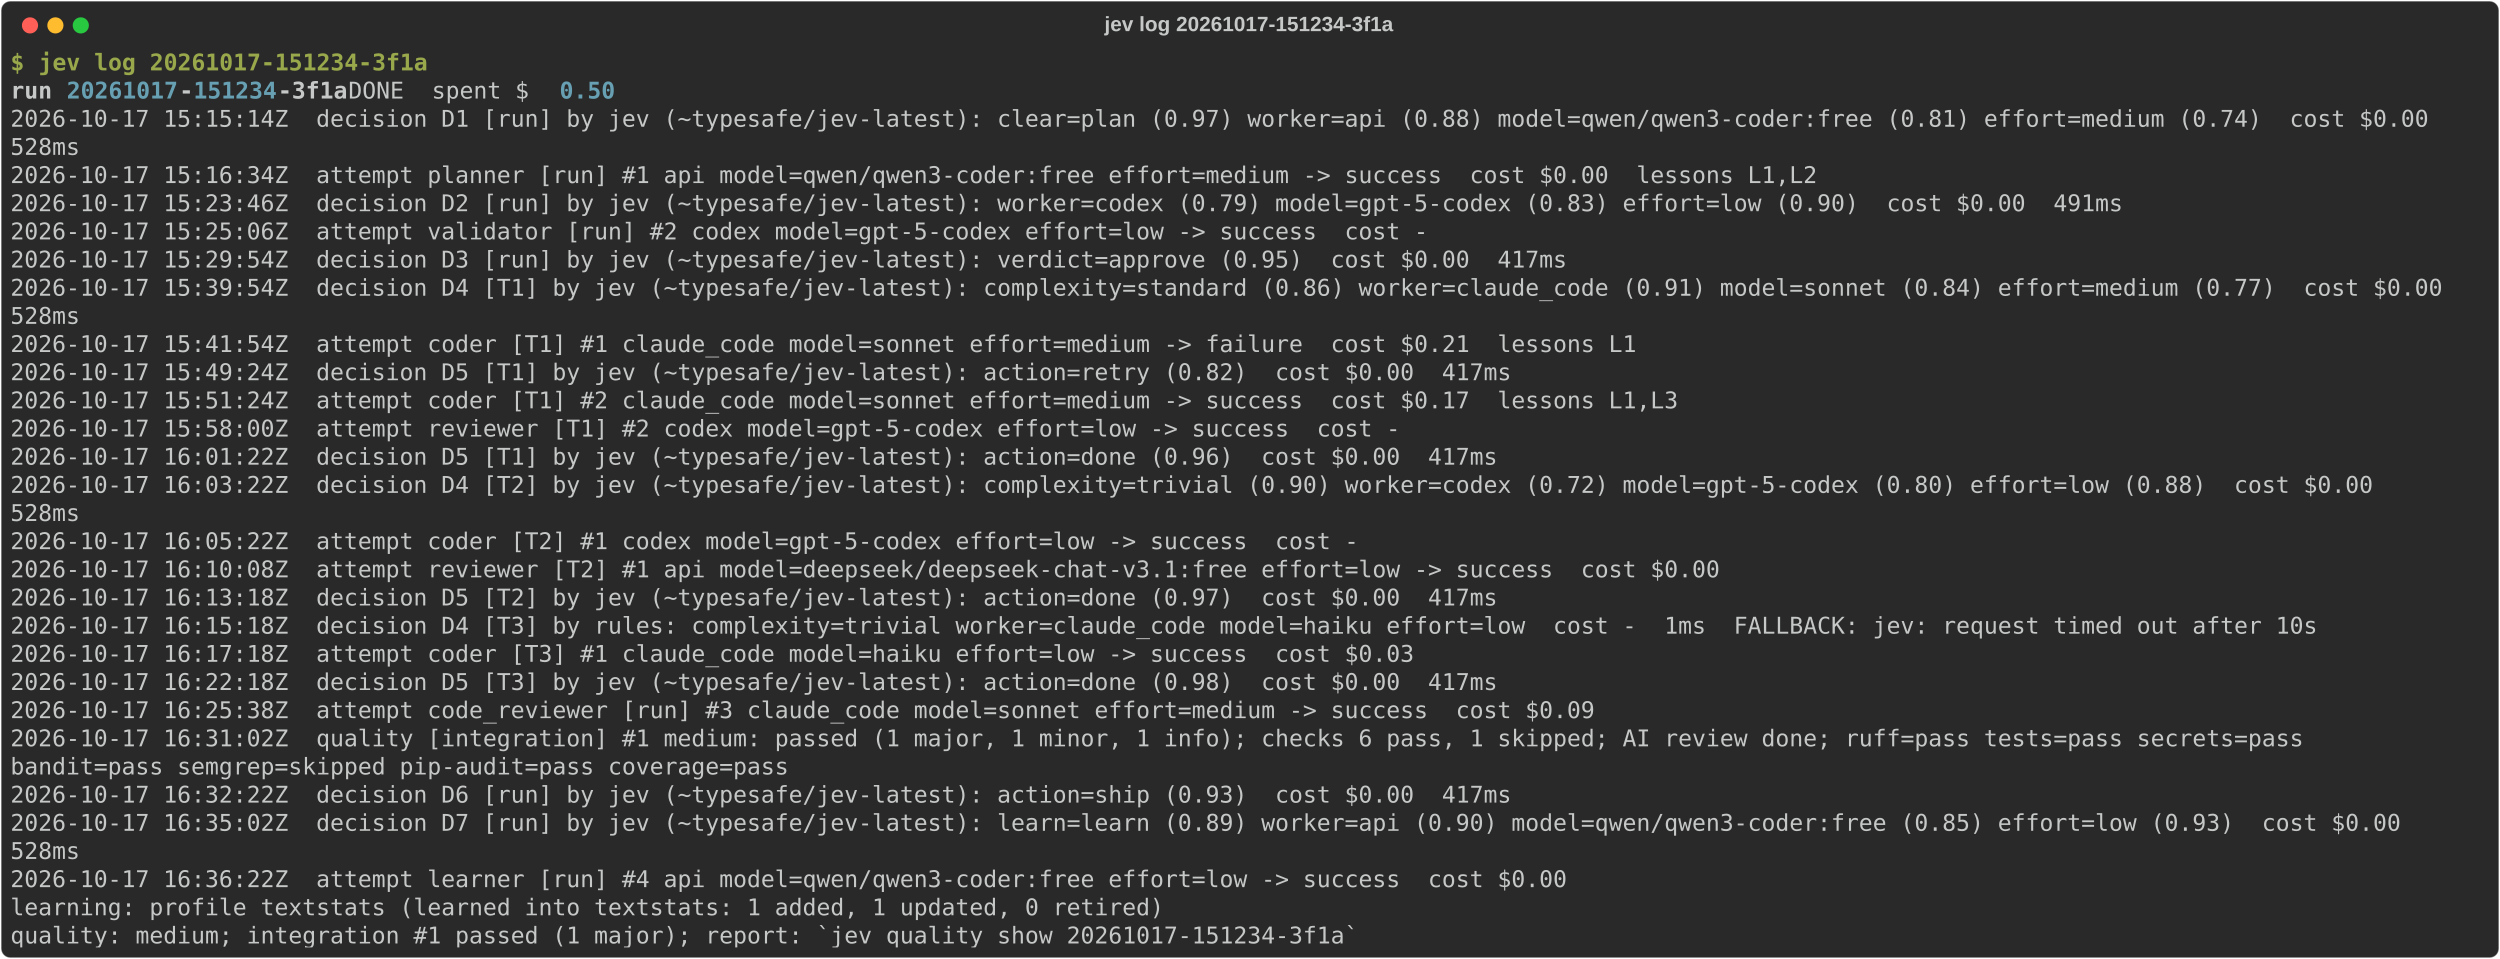
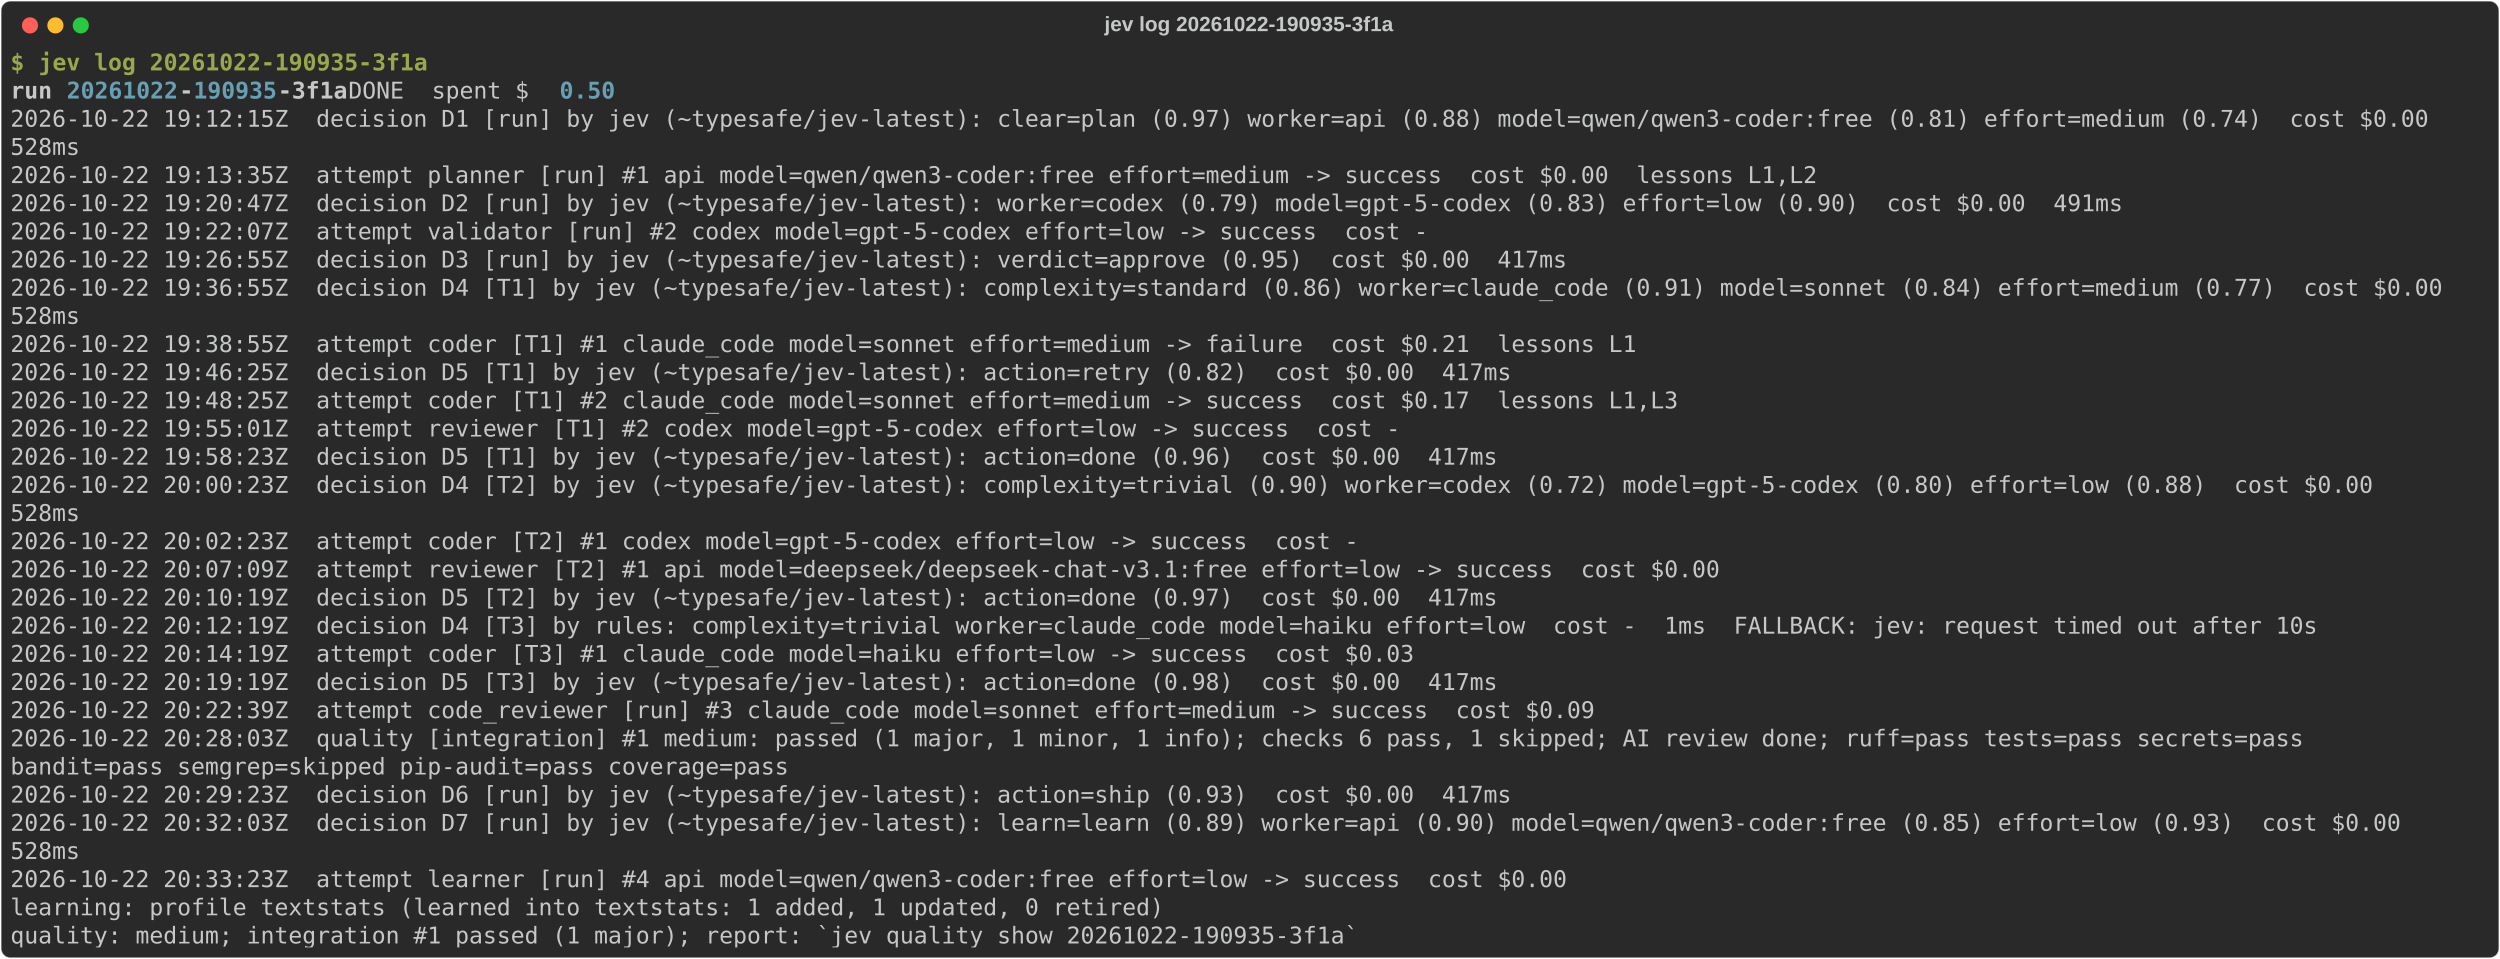
<svg xmlns="http://www.w3.org/2000/svg" class="rich-terminal" viewBox="0 0 2166 830.8">
  <style>

    @font-face {
        font-family: "Fira Code";
        src: local("FiraCode-Regular"),
                url("https://cdnjs.cloudflare.com/ajax/libs/firacode/6.2.0/woff2/FiraCode-Regular.woff2") format("woff2"),
                url("https://cdnjs.cloudflare.com/ajax/libs/firacode/6.2.0/woff/FiraCode-Regular.woff") format("woff");
        font-style: normal;
        font-weight: 400;
    }
    @font-face {
        font-family: "Fira Code";
        src: local("FiraCode-Bold"),
                url("https://cdnjs.cloudflare.com/ajax/libs/firacode/6.2.0/woff2/FiraCode-Bold.woff2") format("woff2"),
                url("https://cdnjs.cloudflare.com/ajax/libs/firacode/6.2.0/woff/FiraCode-Bold.woff") format("woff");
        font-style: bold;
        font-weight: 700;
    }

-     .terminal-2168705045-matrix {
+     .terminal-3319648219-matrix {
        font-family: Fira Code, monospace;
        font-size: 20px;
        line-height: 24.4px;
        font-variant-east-asian: full-width;
    }

-     .terminal-2168705045-title {
+     .terminal-3319648219-title {
        font-size: 18px;
        font-weight: bold;
        font-family: arial;
    }

-     .terminal-2168705045-r1 { fill: #98a84b;font-weight: bold }
- .terminal-2168705045-r2 { fill: #c5c8c6 }
- .terminal-2168705045-r3 { fill: #c5c8c6;font-weight: bold }
- .terminal-2168705045-r4 { fill: #68a0b3;font-weight: bold }
+     .terminal-3319648219-r1 { fill: #98a84b;font-weight: bold }
+ .terminal-3319648219-r2 { fill: #c5c8c6 }
+ .terminal-3319648219-r3 { fill: #c5c8c6;font-weight: bold }
+ .terminal-3319648219-r4 { fill: #68a0b3;font-weight: bold }
    </style>
  <defs>
-     <clipPath id="terminal-2168705045-clip-terminal">
+     <clipPath id="terminal-3319648219-clip-terminal">
      <rect x="0" y="0" width="2146.2" height="779.8" />
    </clipPath>
-     <clipPath id="terminal-2168705045-line-0">
+     <clipPath id="terminal-3319648219-line-0">
      <rect x="0" y="1.5" width="2147.2" height="24.65" />
    </clipPath>
-     <clipPath id="terminal-2168705045-line-1">
+     <clipPath id="terminal-3319648219-line-1">
      <rect x="0" y="25.9" width="2147.2" height="24.65" />
    </clipPath>
-     <clipPath id="terminal-2168705045-line-2">
+     <clipPath id="terminal-3319648219-line-2">
      <rect x="0" y="50.3" width="2147.2" height="24.65" />
    </clipPath>
-     <clipPath id="terminal-2168705045-line-3">
+     <clipPath id="terminal-3319648219-line-3">
      <rect x="0" y="74.7" width="2147.2" height="24.65" />
    </clipPath>
-     <clipPath id="terminal-2168705045-line-4">
+     <clipPath id="terminal-3319648219-line-4">
      <rect x="0" y="99.1" width="2147.2" height="24.65" />
    </clipPath>
-     <clipPath id="terminal-2168705045-line-5">
+     <clipPath id="terminal-3319648219-line-5">
      <rect x="0" y="123.5" width="2147.2" height="24.65" />
    </clipPath>
-     <clipPath id="terminal-2168705045-line-6">
+     <clipPath id="terminal-3319648219-line-6">
      <rect x="0" y="147.9" width="2147.2" height="24.65" />
    </clipPath>
-     <clipPath id="terminal-2168705045-line-7">
+     <clipPath id="terminal-3319648219-line-7">
      <rect x="0" y="172.3" width="2147.2" height="24.65" />
    </clipPath>
-     <clipPath id="terminal-2168705045-line-8">
+     <clipPath id="terminal-3319648219-line-8">
      <rect x="0" y="196.7" width="2147.2" height="24.65" />
    </clipPath>
-     <clipPath id="terminal-2168705045-line-9">
+     <clipPath id="terminal-3319648219-line-9">
      <rect x="0" y="221.1" width="2147.2" height="24.65" />
    </clipPath>
-     <clipPath id="terminal-2168705045-line-10">
+     <clipPath id="terminal-3319648219-line-10">
      <rect x="0" y="245.5" width="2147.2" height="24.65" />
    </clipPath>
-     <clipPath id="terminal-2168705045-line-11">
+     <clipPath id="terminal-3319648219-line-11">
      <rect x="0" y="269.9" width="2147.2" height="24.65" />
    </clipPath>
-     <clipPath id="terminal-2168705045-line-12">
+     <clipPath id="terminal-3319648219-line-12">
      <rect x="0" y="294.3" width="2147.2" height="24.65" />
    </clipPath>
-     <clipPath id="terminal-2168705045-line-13">
+     <clipPath id="terminal-3319648219-line-13">
      <rect x="0" y="318.7" width="2147.2" height="24.65" />
    </clipPath>
-     <clipPath id="terminal-2168705045-line-14">
+     <clipPath id="terminal-3319648219-line-14">
      <rect x="0" y="343.1" width="2147.2" height="24.65" />
    </clipPath>
-     <clipPath id="terminal-2168705045-line-15">
+     <clipPath id="terminal-3319648219-line-15">
      <rect x="0" y="367.5" width="2147.2" height="24.65" />
    </clipPath>
-     <clipPath id="terminal-2168705045-line-16">
+     <clipPath id="terminal-3319648219-line-16">
      <rect x="0" y="391.9" width="2147.2" height="24.65" />
    </clipPath>
-     <clipPath id="terminal-2168705045-line-17">
+     <clipPath id="terminal-3319648219-line-17">
      <rect x="0" y="416.3" width="2147.2" height="24.65" />
    </clipPath>
-     <clipPath id="terminal-2168705045-line-18">
+     <clipPath id="terminal-3319648219-line-18">
      <rect x="0" y="440.7" width="2147.2" height="24.65" />
    </clipPath>
-     <clipPath id="terminal-2168705045-line-19">
+     <clipPath id="terminal-3319648219-line-19">
      <rect x="0" y="465.1" width="2147.2" height="24.65" />
    </clipPath>
-     <clipPath id="terminal-2168705045-line-20">
+     <clipPath id="terminal-3319648219-line-20">
      <rect x="0" y="489.5" width="2147.2" height="24.65" />
    </clipPath>
-     <clipPath id="terminal-2168705045-line-21">
+     <clipPath id="terminal-3319648219-line-21">
      <rect x="0" y="513.9" width="2147.2" height="24.65" />
    </clipPath>
-     <clipPath id="terminal-2168705045-line-22">
+     <clipPath id="terminal-3319648219-line-22">
      <rect x="0" y="538.3" width="2147.2" height="24.65" />
    </clipPath>
-     <clipPath id="terminal-2168705045-line-23">
+     <clipPath id="terminal-3319648219-line-23">
      <rect x="0" y="562.7" width="2147.2" height="24.65" />
    </clipPath>
-     <clipPath id="terminal-2168705045-line-24">
+     <clipPath id="terminal-3319648219-line-24">
      <rect x="0" y="587.1" width="2147.2" height="24.65" />
    </clipPath>
-     <clipPath id="terminal-2168705045-line-25">
+     <clipPath id="terminal-3319648219-line-25">
      <rect x="0" y="611.5" width="2147.2" height="24.65" />
    </clipPath>
-     <clipPath id="terminal-2168705045-line-26">
+     <clipPath id="terminal-3319648219-line-26">
      <rect x="0" y="635.9" width="2147.2" height="24.65" />
    </clipPath>
-     <clipPath id="terminal-2168705045-line-27">
+     <clipPath id="terminal-3319648219-line-27">
      <rect x="0" y="660.3" width="2147.2" height="24.65" />
    </clipPath>
-     <clipPath id="terminal-2168705045-line-28">
+     <clipPath id="terminal-3319648219-line-28">
      <rect x="0" y="684.7" width="2147.2" height="24.65" />
    </clipPath>
-     <clipPath id="terminal-2168705045-line-29">
+     <clipPath id="terminal-3319648219-line-29">
      <rect x="0" y="709.1" width="2147.2" height="24.65" />
    </clipPath>
-     <clipPath id="terminal-2168705045-line-30">
+     <clipPath id="terminal-3319648219-line-30">
      <rect x="0" y="733.5" width="2147.2" height="24.65" />
    </clipPath>
  </defs>
  <rect fill="#292929" stroke="rgba(255,255,255,0.35)" stroke-width="1" x="1" y="1" width="2164" height="828.8" rx="8" />
-   <text class="terminal-2168705045-title" fill="#c5c8c6" text-anchor="middle" x="1082" y="27">jev log 20261017-151234-3f1a</text>
+   <text class="terminal-3319648219-title" fill="#c5c8c6" text-anchor="middle" x="1082" y="27">jev log 20261022-190935-3f1a</text>
  <g transform="translate(26,22)">
    <circle cx="0" cy="0" r="7" fill="#ff5f57" />
    <circle cx="22" cy="0" r="7" fill="#febc2e" />
    <circle cx="44" cy="0" r="7" fill="#28c840" />
  </g>
-   <g transform="translate(9, 41)" clip-path="url(#terminal-2168705045-clip-terminal)">
-     <g class="terminal-2168705045-matrix">
-       <text class="terminal-2168705045-r1" x="0" y="20" textLength="24.4" clip-path="url(#terminal-2168705045-line-0)">$ </text>
-       <text class="terminal-2168705045-r1" x="24.4" y="20" textLength="341.6" clip-path="url(#terminal-2168705045-line-0)">jev log 20261017-151234-3f1a</text>
-       <text class="terminal-2168705045-r2" x="2147.2" y="20" textLength="12.2" clip-path="url(#terminal-2168705045-line-0)">
- </text>
-       <text class="terminal-2168705045-r3" x="0" y="44.4" textLength="48.8" clip-path="url(#terminal-2168705045-line-1)">run </text>
-       <text class="terminal-2168705045-r4" x="48.8" y="44.4" textLength="97.6" clip-path="url(#terminal-2168705045-line-1)">20261017</text>
-       <text class="terminal-2168705045-r3" x="146.4" y="44.4" textLength="12.2" clip-path="url(#terminal-2168705045-line-1)">-</text>
-       <text class="terminal-2168705045-r4" x="158.6" y="44.4" textLength="73.2" clip-path="url(#terminal-2168705045-line-1)">151234</text>
-       <text class="terminal-2168705045-r3" x="231.8" y="44.4" textLength="61" clip-path="url(#terminal-2168705045-line-1)">-3f1a</text>
-       <text class="terminal-2168705045-r2" x="292.8" y="44.4" textLength="183" clip-path="url(#terminal-2168705045-line-1)">  DONE  spent $</text>
-       <text class="terminal-2168705045-r4" x="475.8" y="44.4" textLength="48.8" clip-path="url(#terminal-2168705045-line-1)">0.50</text>
-       <text class="terminal-2168705045-r2" x="2147.2" y="44.4" textLength="12.2" clip-path="url(#terminal-2168705045-line-1)">
- </text>
-       <text class="terminal-2168705045-r2" x="0" y="68.8" textLength="2147.2" clip-path="url(#terminal-2168705045-line-2)">2026-10-17 15:15:14Z  decision D1 [run] by jev (~typesafe/jev-latest): clear=plan (0.97) worker=api (0.88) model=qwen/qwen3-coder:free (0.81) effort=medium (0.74)  cost $0.00  </text>
-       <text class="terminal-2168705045-r2" x="2147.2" y="68.8" textLength="12.2" clip-path="url(#terminal-2168705045-line-2)">
- </text>
-       <text class="terminal-2168705045-r2" x="0" y="93.2" textLength="61" clip-path="url(#terminal-2168705045-line-3)">528ms</text>
-       <text class="terminal-2168705045-r2" x="2147.2" y="93.2" textLength="12.2" clip-path="url(#terminal-2168705045-line-3)">
- </text>
-       <text class="terminal-2168705045-r2" x="0" y="117.6" textLength="1586" clip-path="url(#terminal-2168705045-line-4)">2026-10-17 15:16:34Z  attempt planner [run] #1 api model=qwen/qwen3-coder:free effort=medium -&gt; success  cost $0.00  lessons L1,L2</text>
-       <text class="terminal-2168705045-r2" x="2147.2" y="117.6" textLength="12.2" clip-path="url(#terminal-2168705045-line-4)">
- </text>
-       <text class="terminal-2168705045-r2" x="0" y="142" textLength="1854.4" clip-path="url(#terminal-2168705045-line-5)">2026-10-17 15:23:46Z  decision D2 [run] by jev (~typesafe/jev-latest): worker=codex (0.79) model=gpt-5-codex (0.83) effort=low (0.90)  cost $0.00  491ms</text>
-       <text class="terminal-2168705045-r2" x="2147.2" y="142" textLength="12.2" clip-path="url(#terminal-2168705045-line-5)">
- </text>
-       <text class="terminal-2168705045-r2" x="0" y="166.4" textLength="1244.4" clip-path="url(#terminal-2168705045-line-6)">2026-10-17 15:25:06Z  attempt validator [run] #2 codex model=gpt-5-codex effort=low -&gt; success  cost -</text>
-       <text class="terminal-2168705045-r2" x="2147.2" y="166.4" textLength="12.2" clip-path="url(#terminal-2168705045-line-6)">
- </text>
-       <text class="terminal-2168705045-r2" x="0" y="190.8" textLength="1366.4" clip-path="url(#terminal-2168705045-line-7)">2026-10-17 15:29:54Z  decision D3 [run] by jev (~typesafe/jev-latest): verdict=approve (0.95)  cost $0.00  417ms</text>
-       <text class="terminal-2168705045-r2" x="2147.2" y="190.8" textLength="12.2" clip-path="url(#terminal-2168705045-line-7)">
- </text>
-       <text class="terminal-2168705045-r2" x="0" y="215.2" textLength="2147.2" clip-path="url(#terminal-2168705045-line-8)">2026-10-17 15:39:54Z  decision D4 [T1] by jev (~typesafe/jev-latest): complexity=standard (0.86) worker=claude_code (0.91) model=sonnet (0.84) effort=medium (0.77)  cost $0.00 </text>
-       <text class="terminal-2168705045-r2" x="2147.2" y="215.2" textLength="12.2" clip-path="url(#terminal-2168705045-line-8)">
- </text>
-       <text class="terminal-2168705045-r2" x="0" y="239.6" textLength="61" clip-path="url(#terminal-2168705045-line-9)">528ms</text>
-       <text class="terminal-2168705045-r2" x="2147.2" y="239.6" textLength="12.2" clip-path="url(#terminal-2168705045-line-9)">
- </text>
-       <text class="terminal-2168705045-r2" x="0" y="264" textLength="1427.4" clip-path="url(#terminal-2168705045-line-10)">2026-10-17 15:41:54Z  attempt coder [T1] #1 claude_code model=sonnet effort=medium -&gt; failure  cost $0.21  lessons L1</text>
-       <text class="terminal-2168705045-r2" x="2147.2" y="264" textLength="12.2" clip-path="url(#terminal-2168705045-line-10)">
- </text>
-       <text class="terminal-2168705045-r2" x="0" y="288.4" textLength="1317.6" clip-path="url(#terminal-2168705045-line-11)">2026-10-17 15:49:24Z  decision D5 [T1] by jev (~typesafe/jev-latest): action=retry (0.82)  cost $0.00  417ms</text>
-       <text class="terminal-2168705045-r2" x="2147.2" y="288.4" textLength="12.2" clip-path="url(#terminal-2168705045-line-11)">
- </text>
-       <text class="terminal-2168705045-r2" x="0" y="312.8" textLength="1464" clip-path="url(#terminal-2168705045-line-12)">2026-10-17 15:51:24Z  attempt coder [T1] #2 claude_code model=sonnet effort=medium -&gt; success  cost $0.17  lessons L1,L3</text>
-       <text class="terminal-2168705045-r2" x="2147.2" y="312.8" textLength="12.2" clip-path="url(#terminal-2168705045-line-12)">
- </text>
-       <text class="terminal-2168705045-r2" x="0" y="337.2" textLength="1220" clip-path="url(#terminal-2168705045-line-13)">2026-10-17 15:58:00Z  attempt reviewer [T1] #2 codex model=gpt-5-codex effort=low -&gt; success  cost -</text>
-       <text class="terminal-2168705045-r2" x="2147.2" y="337.2" textLength="12.2" clip-path="url(#terminal-2168705045-line-13)">
- </text>
-       <text class="terminal-2168705045-r2" x="0" y="361.6" textLength="1305.4" clip-path="url(#terminal-2168705045-line-14)">2026-10-17 16:01:22Z  decision D5 [T1] by jev (~typesafe/jev-latest): action=done (0.96)  cost $0.00  417ms</text>
-       <text class="terminal-2168705045-r2" x="2147.2" y="361.6" textLength="12.2" clip-path="url(#terminal-2168705045-line-14)">
- </text>
-       <text class="terminal-2168705045-r2" x="0" y="386" textLength="2098.4" clip-path="url(#terminal-2168705045-line-15)">2026-10-17 16:03:22Z  decision D4 [T2] by jev (~typesafe/jev-latest): complexity=trivial (0.90) worker=codex (0.72) model=gpt-5-codex (0.80) effort=low (0.88)  cost $0.00  </text>
-       <text class="terminal-2168705045-r2" x="2147.2" y="386" textLength="12.2" clip-path="url(#terminal-2168705045-line-15)">
- </text>
-       <text class="terminal-2168705045-r2" x="0" y="410.4" textLength="61" clip-path="url(#terminal-2168705045-line-16)">528ms</text>
-       <text class="terminal-2168705045-r2" x="2147.2" y="410.4" textLength="12.2" clip-path="url(#terminal-2168705045-line-16)">
- </text>
-       <text class="terminal-2168705045-r2" x="0" y="434.8" textLength="1183.4" clip-path="url(#terminal-2168705045-line-17)">2026-10-17 16:05:22Z  attempt coder [T2] #1 codex model=gpt-5-codex effort=low -&gt; success  cost -</text>
-       <text class="terminal-2168705045-r2" x="2147.2" y="434.8" textLength="12.2" clip-path="url(#terminal-2168705045-line-17)">
- </text>
-       <text class="terminal-2168705045-r2" x="0" y="459.2" textLength="1500.6" clip-path="url(#terminal-2168705045-line-18)">2026-10-17 16:10:08Z  attempt reviewer [T2] #1 api model=deepseek/deepseek-chat-v3.1:free effort=low -&gt; success  cost $0.00</text>
-       <text class="terminal-2168705045-r2" x="2147.2" y="459.2" textLength="12.2" clip-path="url(#terminal-2168705045-line-18)">
- </text>
-       <text class="terminal-2168705045-r2" x="0" y="483.6" textLength="1305.4" clip-path="url(#terminal-2168705045-line-19)">2026-10-17 16:13:18Z  decision D5 [T2] by jev (~typesafe/jev-latest): action=done (0.97)  cost $0.00  417ms</text>
-       <text class="terminal-2168705045-r2" x="2147.2" y="483.6" textLength="12.2" clip-path="url(#terminal-2168705045-line-19)">
- </text>
-       <text class="terminal-2168705045-r2" x="0" y="508" textLength="2025.2" clip-path="url(#terminal-2168705045-line-20)">2026-10-17 16:15:18Z  decision D4 [T3] by rules: complexity=trivial worker=claude_code model=haiku effort=low  cost -  1ms  FALLBACK: jev: request timed out after 10s</text>
-       <text class="terminal-2168705045-r2" x="2147.2" y="508" textLength="12.2" clip-path="url(#terminal-2168705045-line-20)">
- </text>
-       <text class="terminal-2168705045-r2" x="0" y="532.4" textLength="1232.2" clip-path="url(#terminal-2168705045-line-21)">2026-10-17 16:17:18Z  attempt coder [T3] #1 claude_code model=haiku effort=low -&gt; success  cost $0.03</text>
-       <text class="terminal-2168705045-r2" x="2147.2" y="532.4" textLength="12.2" clip-path="url(#terminal-2168705045-line-21)">
- </text>
-       <text class="terminal-2168705045-r2" x="0" y="556.8" textLength="1305.4" clip-path="url(#terminal-2168705045-line-22)">2026-10-17 16:22:18Z  decision D5 [T3] by jev (~typesafe/jev-latest): action=done (0.98)  cost $0.00  417ms</text>
-       <text class="terminal-2168705045-r2" x="2147.2" y="556.8" textLength="12.2" clip-path="url(#terminal-2168705045-line-22)">
- </text>
-       <text class="terminal-2168705045-r2" x="0" y="581.2" textLength="1390.8" clip-path="url(#terminal-2168705045-line-23)">2026-10-17 16:25:38Z  attempt code_reviewer [run] #3 claude_code model=sonnet effort=medium -&gt; success  cost $0.09</text>
-       <text class="terminal-2168705045-r2" x="2147.2" y="581.2" textLength="12.2" clip-path="url(#terminal-2168705045-line-23)">
- </text>
-       <text class="terminal-2168705045-r2" x="0" y="605.6" textLength="2025.2" clip-path="url(#terminal-2168705045-line-24)">2026-10-17 16:31:02Z  quality [integration] #1 medium: passed (1 major, 1 minor, 1 info); checks 6 pass, 1 skipped; AI review done; ruff=pass tests=pass secrets=pass </text>
-       <text class="terminal-2168705045-r2" x="2147.2" y="605.6" textLength="12.2" clip-path="url(#terminal-2168705045-line-24)">
- </text>
-       <text class="terminal-2168705045-r2" x="0" y="630" textLength="683.2" clip-path="url(#terminal-2168705045-line-25)">bandit=pass semgrep=skipped pip-audit=pass coverage=pass</text>
-       <text class="terminal-2168705045-r2" x="2147.2" y="630" textLength="12.2" clip-path="url(#terminal-2168705045-line-25)">
- </text>
-       <text class="terminal-2168705045-r2" x="0" y="654.4" textLength="1317.6" clip-path="url(#terminal-2168705045-line-26)">2026-10-17 16:32:22Z  decision D6 [run] by jev (~typesafe/jev-latest): action=ship (0.93)  cost $0.00  417ms</text>
-       <text class="terminal-2168705045-r2" x="2147.2" y="654.4" textLength="12.2" clip-path="url(#terminal-2168705045-line-26)">
- </text>
-       <text class="terminal-2168705045-r2" x="0" y="678.8" textLength="2122.8" clip-path="url(#terminal-2168705045-line-27)">2026-10-17 16:35:02Z  decision D7 [run] by jev (~typesafe/jev-latest): learn=learn (0.89) worker=api (0.90) model=qwen/qwen3-coder:free (0.85) effort=low (0.93)  cost $0.00  </text>
-       <text class="terminal-2168705045-r2" x="2147.2" y="678.8" textLength="12.2" clip-path="url(#terminal-2168705045-line-27)">
- </text>
-       <text class="terminal-2168705045-r2" x="0" y="703.2" textLength="61" clip-path="url(#terminal-2168705045-line-28)">528ms</text>
-       <text class="terminal-2168705045-r2" x="2147.2" y="703.2" textLength="12.2" clip-path="url(#terminal-2168705045-line-28)">
- </text>
-       <text class="terminal-2168705045-r2" x="0" y="727.6" textLength="1366.4" clip-path="url(#terminal-2168705045-line-29)">2026-10-17 16:36:22Z  attempt learner [run] #4 api model=qwen/qwen3-coder:free effort=low -&gt; success  cost $0.00</text>
-       <text class="terminal-2168705045-r2" x="2147.2" y="727.6" textLength="12.2" clip-path="url(#terminal-2168705045-line-29)">
- </text>
-       <text class="terminal-2168705045-r2" x="0" y="752" textLength="1012.6" clip-path="url(#terminal-2168705045-line-30)">learning: profile textstats (learned into textstats: 1 added, 1 updated, 0 retired)</text>
-       <text class="terminal-2168705045-r2" x="2147.2" y="752" textLength="12.2" clip-path="url(#terminal-2168705045-line-30)">
- </text>
-       <text class="terminal-2168705045-r2" x="0" y="776.4" textLength="1183.4" clip-path="url(#terminal-2168705045-line-31)">quality: medium; integration #1 passed (1 major); report: `jev quality show 20261017-151234-3f1a`</text>
-       <text class="terminal-2168705045-r2" x="2147.2" y="776.4" textLength="12.2" clip-path="url(#terminal-2168705045-line-31)">
+   <g transform="translate(9, 41)" clip-path="url(#terminal-3319648219-clip-terminal)">
+     <g class="terminal-3319648219-matrix">
+       <text class="terminal-3319648219-r1" x="0" y="20" textLength="24.4" clip-path="url(#terminal-3319648219-line-0)">$ </text>
+       <text class="terminal-3319648219-r1" x="24.4" y="20" textLength="341.6" clip-path="url(#terminal-3319648219-line-0)">jev log 20261022-190935-3f1a</text>
+       <text class="terminal-3319648219-r2" x="2147.2" y="20" textLength="12.2" clip-path="url(#terminal-3319648219-line-0)">
+ </text>
+       <text class="terminal-3319648219-r3" x="0" y="44.4" textLength="48.8" clip-path="url(#terminal-3319648219-line-1)">run </text>
+       <text class="terminal-3319648219-r4" x="48.8" y="44.4" textLength="97.6" clip-path="url(#terminal-3319648219-line-1)">20261022</text>
+       <text class="terminal-3319648219-r3" x="146.4" y="44.4" textLength="12.2" clip-path="url(#terminal-3319648219-line-1)">-</text>
+       <text class="terminal-3319648219-r4" x="158.6" y="44.4" textLength="73.2" clip-path="url(#terminal-3319648219-line-1)">190935</text>
+       <text class="terminal-3319648219-r3" x="231.8" y="44.4" textLength="61" clip-path="url(#terminal-3319648219-line-1)">-3f1a</text>
+       <text class="terminal-3319648219-r2" x="292.8" y="44.4" textLength="183" clip-path="url(#terminal-3319648219-line-1)">  DONE  spent $</text>
+       <text class="terminal-3319648219-r4" x="475.8" y="44.4" textLength="48.8" clip-path="url(#terminal-3319648219-line-1)">0.50</text>
+       <text class="terminal-3319648219-r2" x="2147.2" y="44.4" textLength="12.2" clip-path="url(#terminal-3319648219-line-1)">
+ </text>
+       <text class="terminal-3319648219-r2" x="0" y="68.8" textLength="2147.2" clip-path="url(#terminal-3319648219-line-2)">2026-10-22 19:12:15Z  decision D1 [run] by jev (~typesafe/jev-latest): clear=plan (0.97) worker=api (0.88) model=qwen/qwen3-coder:free (0.81) effort=medium (0.74)  cost $0.00  </text>
+       <text class="terminal-3319648219-r2" x="2147.2" y="68.8" textLength="12.2" clip-path="url(#terminal-3319648219-line-2)">
+ </text>
+       <text class="terminal-3319648219-r2" x="0" y="93.2" textLength="61" clip-path="url(#terminal-3319648219-line-3)">528ms</text>
+       <text class="terminal-3319648219-r2" x="2147.2" y="93.2" textLength="12.2" clip-path="url(#terminal-3319648219-line-3)">
+ </text>
+       <text class="terminal-3319648219-r2" x="0" y="117.6" textLength="1586" clip-path="url(#terminal-3319648219-line-4)">2026-10-22 19:13:35Z  attempt planner [run] #1 api model=qwen/qwen3-coder:free effort=medium -&gt; success  cost $0.00  lessons L1,L2</text>
+       <text class="terminal-3319648219-r2" x="2147.2" y="117.6" textLength="12.2" clip-path="url(#terminal-3319648219-line-4)">
+ </text>
+       <text class="terminal-3319648219-r2" x="0" y="142" textLength="1854.4" clip-path="url(#terminal-3319648219-line-5)">2026-10-22 19:20:47Z  decision D2 [run] by jev (~typesafe/jev-latest): worker=codex (0.79) model=gpt-5-codex (0.83) effort=low (0.90)  cost $0.00  491ms</text>
+       <text class="terminal-3319648219-r2" x="2147.2" y="142" textLength="12.2" clip-path="url(#terminal-3319648219-line-5)">
+ </text>
+       <text class="terminal-3319648219-r2" x="0" y="166.4" textLength="1244.4" clip-path="url(#terminal-3319648219-line-6)">2026-10-22 19:22:07Z  attempt validator [run] #2 codex model=gpt-5-codex effort=low -&gt; success  cost -</text>
+       <text class="terminal-3319648219-r2" x="2147.2" y="166.4" textLength="12.2" clip-path="url(#terminal-3319648219-line-6)">
+ </text>
+       <text class="terminal-3319648219-r2" x="0" y="190.8" textLength="1366.4" clip-path="url(#terminal-3319648219-line-7)">2026-10-22 19:26:55Z  decision D3 [run] by jev (~typesafe/jev-latest): verdict=approve (0.95)  cost $0.00  417ms</text>
+       <text class="terminal-3319648219-r2" x="2147.2" y="190.8" textLength="12.2" clip-path="url(#terminal-3319648219-line-7)">
+ </text>
+       <text class="terminal-3319648219-r2" x="0" y="215.2" textLength="2147.2" clip-path="url(#terminal-3319648219-line-8)">2026-10-22 19:36:55Z  decision D4 [T1] by jev (~typesafe/jev-latest): complexity=standard (0.86) worker=claude_code (0.91) model=sonnet (0.84) effort=medium (0.77)  cost $0.00 </text>
+       <text class="terminal-3319648219-r2" x="2147.2" y="215.2" textLength="12.2" clip-path="url(#terminal-3319648219-line-8)">
+ </text>
+       <text class="terminal-3319648219-r2" x="0" y="239.6" textLength="61" clip-path="url(#terminal-3319648219-line-9)">528ms</text>
+       <text class="terminal-3319648219-r2" x="2147.2" y="239.6" textLength="12.2" clip-path="url(#terminal-3319648219-line-9)">
+ </text>
+       <text class="terminal-3319648219-r2" x="0" y="264" textLength="1427.4" clip-path="url(#terminal-3319648219-line-10)">2026-10-22 19:38:55Z  attempt coder [T1] #1 claude_code model=sonnet effort=medium -&gt; failure  cost $0.21  lessons L1</text>
+       <text class="terminal-3319648219-r2" x="2147.2" y="264" textLength="12.2" clip-path="url(#terminal-3319648219-line-10)">
+ </text>
+       <text class="terminal-3319648219-r2" x="0" y="288.4" textLength="1317.6" clip-path="url(#terminal-3319648219-line-11)">2026-10-22 19:46:25Z  decision D5 [T1] by jev (~typesafe/jev-latest): action=retry (0.82)  cost $0.00  417ms</text>
+       <text class="terminal-3319648219-r2" x="2147.2" y="288.4" textLength="12.2" clip-path="url(#terminal-3319648219-line-11)">
+ </text>
+       <text class="terminal-3319648219-r2" x="0" y="312.8" textLength="1464" clip-path="url(#terminal-3319648219-line-12)">2026-10-22 19:48:25Z  attempt coder [T1] #2 claude_code model=sonnet effort=medium -&gt; success  cost $0.17  lessons L1,L3</text>
+       <text class="terminal-3319648219-r2" x="2147.2" y="312.8" textLength="12.2" clip-path="url(#terminal-3319648219-line-12)">
+ </text>
+       <text class="terminal-3319648219-r2" x="0" y="337.2" textLength="1220" clip-path="url(#terminal-3319648219-line-13)">2026-10-22 19:55:01Z  attempt reviewer [T1] #2 codex model=gpt-5-codex effort=low -&gt; success  cost -</text>
+       <text class="terminal-3319648219-r2" x="2147.2" y="337.2" textLength="12.2" clip-path="url(#terminal-3319648219-line-13)">
+ </text>
+       <text class="terminal-3319648219-r2" x="0" y="361.6" textLength="1305.4" clip-path="url(#terminal-3319648219-line-14)">2026-10-22 19:58:23Z  decision D5 [T1] by jev (~typesafe/jev-latest): action=done (0.96)  cost $0.00  417ms</text>
+       <text class="terminal-3319648219-r2" x="2147.2" y="361.6" textLength="12.2" clip-path="url(#terminal-3319648219-line-14)">
+ </text>
+       <text class="terminal-3319648219-r2" x="0" y="386" textLength="2098.4" clip-path="url(#terminal-3319648219-line-15)">2026-10-22 20:00:23Z  decision D4 [T2] by jev (~typesafe/jev-latest): complexity=trivial (0.90) worker=codex (0.72) model=gpt-5-codex (0.80) effort=low (0.88)  cost $0.00  </text>
+       <text class="terminal-3319648219-r2" x="2147.2" y="386" textLength="12.2" clip-path="url(#terminal-3319648219-line-15)">
+ </text>
+       <text class="terminal-3319648219-r2" x="0" y="410.4" textLength="61" clip-path="url(#terminal-3319648219-line-16)">528ms</text>
+       <text class="terminal-3319648219-r2" x="2147.2" y="410.4" textLength="12.2" clip-path="url(#terminal-3319648219-line-16)">
+ </text>
+       <text class="terminal-3319648219-r2" x="0" y="434.8" textLength="1183.4" clip-path="url(#terminal-3319648219-line-17)">2026-10-22 20:02:23Z  attempt coder [T2] #1 codex model=gpt-5-codex effort=low -&gt; success  cost -</text>
+       <text class="terminal-3319648219-r2" x="2147.2" y="434.8" textLength="12.2" clip-path="url(#terminal-3319648219-line-17)">
+ </text>
+       <text class="terminal-3319648219-r2" x="0" y="459.2" textLength="1500.6" clip-path="url(#terminal-3319648219-line-18)">2026-10-22 20:07:09Z  attempt reviewer [T2] #1 api model=deepseek/deepseek-chat-v3.1:free effort=low -&gt; success  cost $0.00</text>
+       <text class="terminal-3319648219-r2" x="2147.2" y="459.2" textLength="12.2" clip-path="url(#terminal-3319648219-line-18)">
+ </text>
+       <text class="terminal-3319648219-r2" x="0" y="483.6" textLength="1305.4" clip-path="url(#terminal-3319648219-line-19)">2026-10-22 20:10:19Z  decision D5 [T2] by jev (~typesafe/jev-latest): action=done (0.97)  cost $0.00  417ms</text>
+       <text class="terminal-3319648219-r2" x="2147.2" y="483.6" textLength="12.2" clip-path="url(#terminal-3319648219-line-19)">
+ </text>
+       <text class="terminal-3319648219-r2" x="0" y="508" textLength="2025.2" clip-path="url(#terminal-3319648219-line-20)">2026-10-22 20:12:19Z  decision D4 [T3] by rules: complexity=trivial worker=claude_code model=haiku effort=low  cost -  1ms  FALLBACK: jev: request timed out after 10s</text>
+       <text class="terminal-3319648219-r2" x="2147.2" y="508" textLength="12.2" clip-path="url(#terminal-3319648219-line-20)">
+ </text>
+       <text class="terminal-3319648219-r2" x="0" y="532.4" textLength="1232.2" clip-path="url(#terminal-3319648219-line-21)">2026-10-22 20:14:19Z  attempt coder [T3] #1 claude_code model=haiku effort=low -&gt; success  cost $0.03</text>
+       <text class="terminal-3319648219-r2" x="2147.2" y="532.4" textLength="12.2" clip-path="url(#terminal-3319648219-line-21)">
+ </text>
+       <text class="terminal-3319648219-r2" x="0" y="556.8" textLength="1305.4" clip-path="url(#terminal-3319648219-line-22)">2026-10-22 20:19:19Z  decision D5 [T3] by jev (~typesafe/jev-latest): action=done (0.98)  cost $0.00  417ms</text>
+       <text class="terminal-3319648219-r2" x="2147.2" y="556.8" textLength="12.2" clip-path="url(#terminal-3319648219-line-22)">
+ </text>
+       <text class="terminal-3319648219-r2" x="0" y="581.2" textLength="1390.8" clip-path="url(#terminal-3319648219-line-23)">2026-10-22 20:22:39Z  attempt code_reviewer [run] #3 claude_code model=sonnet effort=medium -&gt; success  cost $0.09</text>
+       <text class="terminal-3319648219-r2" x="2147.2" y="581.2" textLength="12.2" clip-path="url(#terminal-3319648219-line-23)">
+ </text>
+       <text class="terminal-3319648219-r2" x="0" y="605.6" textLength="2025.2" clip-path="url(#terminal-3319648219-line-24)">2026-10-22 20:28:03Z  quality [integration] #1 medium: passed (1 major, 1 minor, 1 info); checks 6 pass, 1 skipped; AI review done; ruff=pass tests=pass secrets=pass </text>
+       <text class="terminal-3319648219-r2" x="2147.2" y="605.6" textLength="12.2" clip-path="url(#terminal-3319648219-line-24)">
+ </text>
+       <text class="terminal-3319648219-r2" x="0" y="630" textLength="683.2" clip-path="url(#terminal-3319648219-line-25)">bandit=pass semgrep=skipped pip-audit=pass coverage=pass</text>
+       <text class="terminal-3319648219-r2" x="2147.2" y="630" textLength="12.2" clip-path="url(#terminal-3319648219-line-25)">
+ </text>
+       <text class="terminal-3319648219-r2" x="0" y="654.4" textLength="1317.6" clip-path="url(#terminal-3319648219-line-26)">2026-10-22 20:29:23Z  decision D6 [run] by jev (~typesafe/jev-latest): action=ship (0.93)  cost $0.00  417ms</text>
+       <text class="terminal-3319648219-r2" x="2147.2" y="654.4" textLength="12.2" clip-path="url(#terminal-3319648219-line-26)">
+ </text>
+       <text class="terminal-3319648219-r2" x="0" y="678.8" textLength="2122.8" clip-path="url(#terminal-3319648219-line-27)">2026-10-22 20:32:03Z  decision D7 [run] by jev (~typesafe/jev-latest): learn=learn (0.89) worker=api (0.90) model=qwen/qwen3-coder:free (0.85) effort=low (0.93)  cost $0.00  </text>
+       <text class="terminal-3319648219-r2" x="2147.2" y="678.8" textLength="12.2" clip-path="url(#terminal-3319648219-line-27)">
+ </text>
+       <text class="terminal-3319648219-r2" x="0" y="703.2" textLength="61" clip-path="url(#terminal-3319648219-line-28)">528ms</text>
+       <text class="terminal-3319648219-r2" x="2147.2" y="703.2" textLength="12.2" clip-path="url(#terminal-3319648219-line-28)">
+ </text>
+       <text class="terminal-3319648219-r2" x="0" y="727.6" textLength="1366.4" clip-path="url(#terminal-3319648219-line-29)">2026-10-22 20:33:23Z  attempt learner [run] #4 api model=qwen/qwen3-coder:free effort=low -&gt; success  cost $0.00</text>
+       <text class="terminal-3319648219-r2" x="2147.2" y="727.6" textLength="12.2" clip-path="url(#terminal-3319648219-line-29)">
+ </text>
+       <text class="terminal-3319648219-r2" x="0" y="752" textLength="1012.6" clip-path="url(#terminal-3319648219-line-30)">learning: profile textstats (learned into textstats: 1 added, 1 updated, 0 retired)</text>
+       <text class="terminal-3319648219-r2" x="2147.2" y="752" textLength="12.2" clip-path="url(#terminal-3319648219-line-30)">
+ </text>
+       <text class="terminal-3319648219-r2" x="0" y="776.4" textLength="1183.4" clip-path="url(#terminal-3319648219-line-31)">quality: medium; integration #1 passed (1 major); report: `jev quality show 20261022-190935-3f1a`</text>
+       <text class="terminal-3319648219-r2" x="2147.2" y="776.4" textLength="12.2" clip-path="url(#terminal-3319648219-line-31)">
</text>
    </g>
  </g>
</svg>
